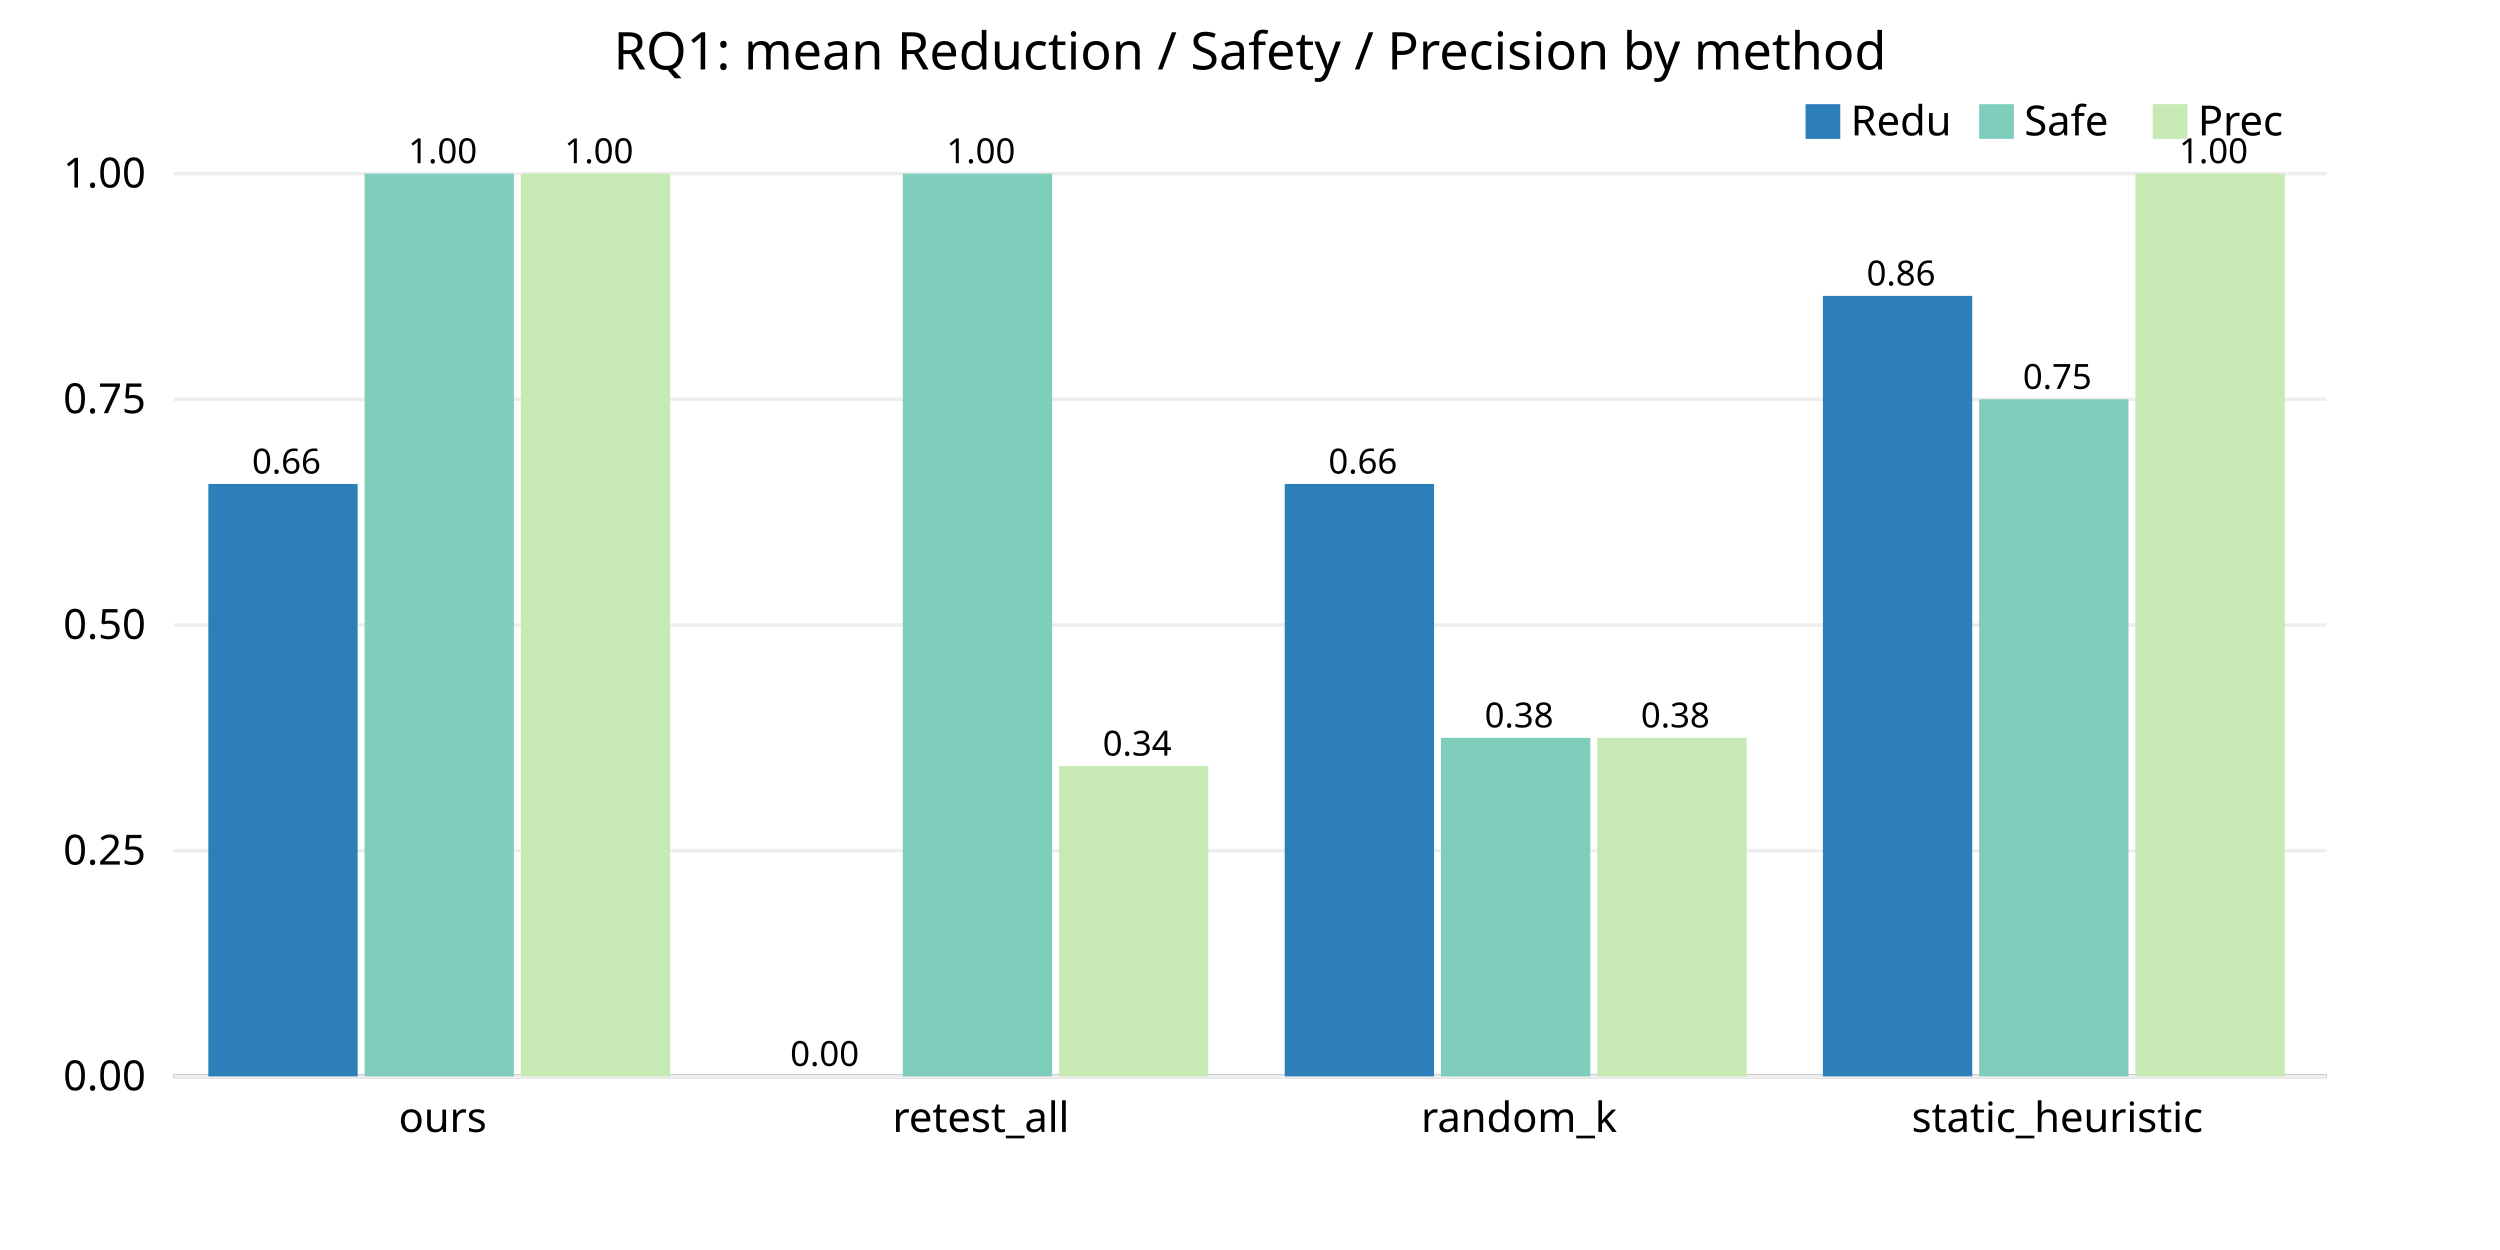
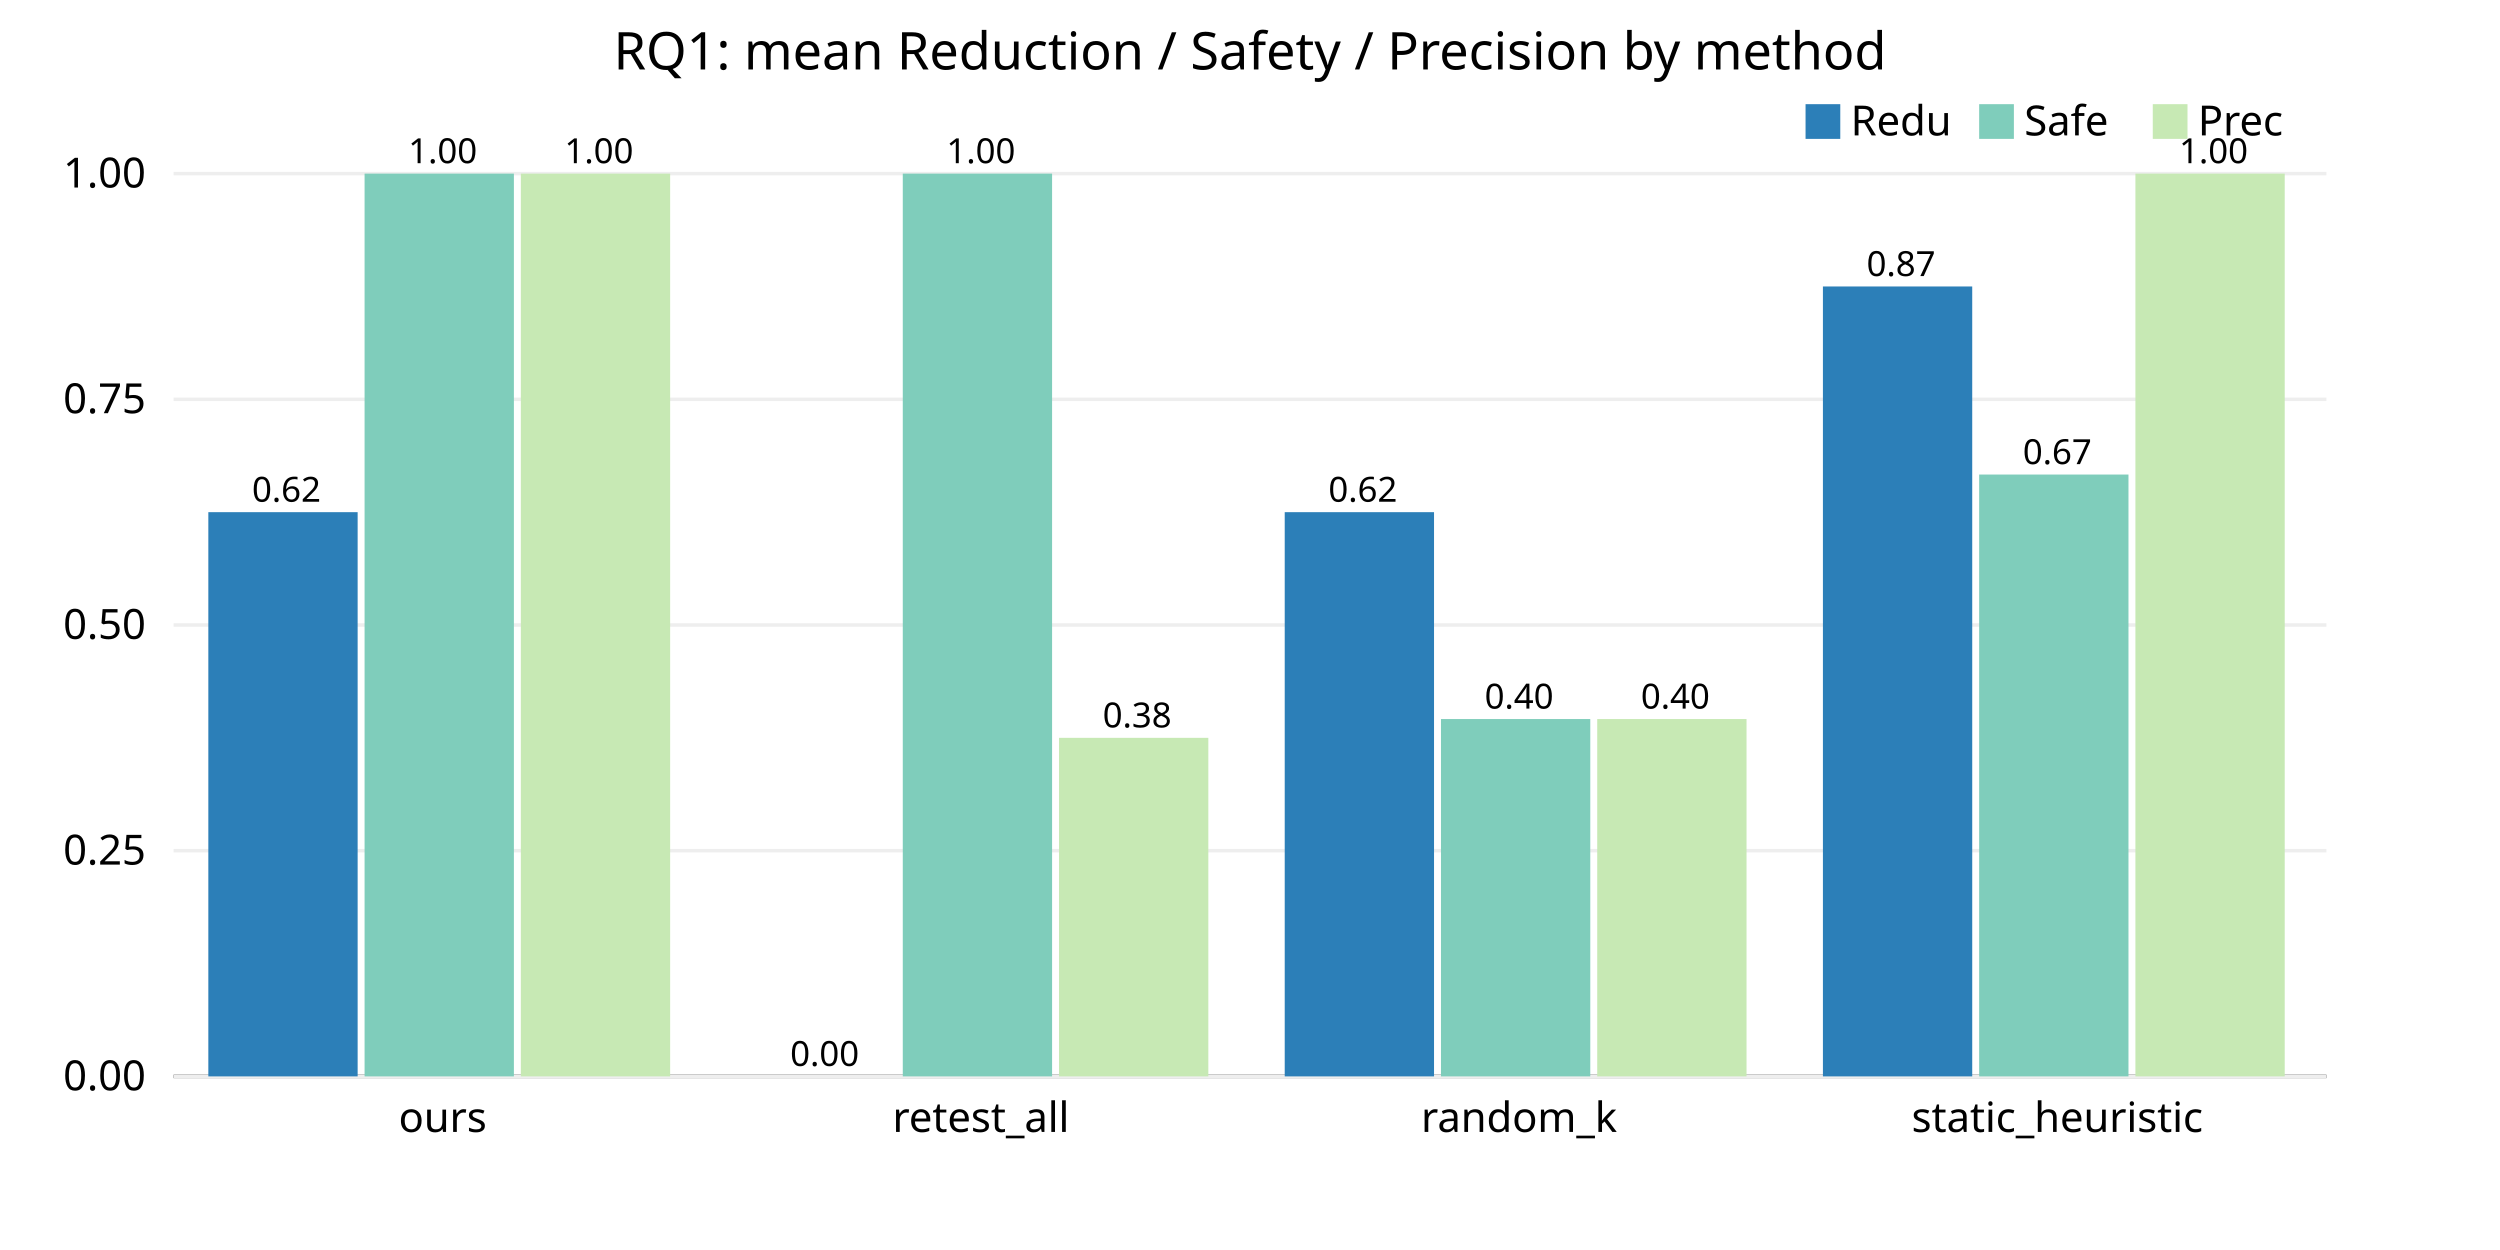
<svg xmlns="http://www.w3.org/2000/svg" width="720" height="360" font-family="sans-serif" font-size="12">
  <rect width="720" height="360" fill="white" />
  <text x="360" y="20" text-anchor="middle" font-size="15">RQ1: mean Reduction / Safety / Precision by method</text>
  <line x1="50" y1="310" x2="670" y2="310" stroke="#333" />
  <line x1="50" y1="310" x2="670" y2="310" stroke="#eee" />
  <text x="42" y="314" text-anchor="end">0.00</text>
  <line x1="50" y1="245" x2="670" y2="245" stroke="#eee" />
  <text x="42" y="249" text-anchor="end">0.25</text>
  <line x1="50" y1="180" x2="670" y2="180" stroke="#eee" />
  <text x="42" y="184" text-anchor="end">0.50</text>
  <line x1="50" y1="115" x2="670" y2="115" stroke="#eee" />
  <text x="42" y="119" text-anchor="end">0.75</text>
  <line x1="50" y1="50" x2="670" y2="50" stroke="#eee" />
  <text x="42" y="54" text-anchor="end">1.00</text>
-   <rect x="60" y="139.38" width="43" height="170.62" fill="#2c7fb8" />
-   <text x="82.5" y="136.38" text-anchor="middle" font-size="10">0.66</text>
+   <rect x="60" y="147.503" width="43" height="162.497" fill="#2c7fb8" />
+   <text x="82.5" y="144.503" text-anchor="middle" font-size="10">0.62</text>
  <rect x="105" y="50" width="43" height="260" fill="#7fcdbb" />
  <text x="127.5" y="47" text-anchor="middle" font-size="10">1.00</text>
  <rect x="150" y="50" width="43" height="260" fill="#c7e9b4" />
  <text x="172.5" y="47" text-anchor="middle" font-size="10">1.00</text>
  <text x="127.5" y="326" text-anchor="middle">ours</text>
  <rect x="215" y="310" width="43" height="0" fill="#2c7fb8" />
  <text x="237.5" y="307" text-anchor="middle" font-size="10">0.00</text>
  <rect x="260" y="50" width="43" height="260" fill="#7fcdbb" />
  <text x="282.5" y="47" text-anchor="middle" font-size="10">1.00</text>
-   <rect x="305" y="220.62" width="43" height="89.38" fill="#c7e9b4" />
-   <text x="327.5" y="217.62" text-anchor="middle" font-size="10">0.34</text>
+   <rect x="305" y="212.497" width="43" height="97.503" fill="#c7e9b4" />
+   <text x="327.5" y="209.497" text-anchor="middle" font-size="10">0.38</text>
  <text x="282.5" y="326" text-anchor="middle">retest_all</text>
-   <rect x="370" y="139.38" width="43" height="170.62" fill="#2c7fb8" />
-   <text x="392.5" y="136.38" text-anchor="middle" font-size="10">0.66</text>
-   <rect x="415" y="212.5" width="43" height="97.5" fill="#7fcdbb" />
-   <text x="437.5" y="209.5" text-anchor="middle" font-size="10">0.38</text>
-   <rect x="460" y="212.5" width="43" height="97.5" fill="#c7e9b4" />
-   <text x="482.5" y="209.5" text-anchor="middle" font-size="10">0.38</text>
+   <rect x="370" y="147.503" width="43" height="162.497" fill="#2c7fb8" />
+   <text x="392.5" y="144.503" text-anchor="middle" font-size="10">0.62</text>
+   <rect x="415" y="207.083" width="43" height="102.917" fill="#7fcdbb" />
+   <text x="437.5" y="204.083" text-anchor="middle" font-size="10">0.40</text>
+   <rect x="460" y="207.083" width="43" height="102.917" fill="#c7e9b4" />
+   <text x="482.5" y="204.083" text-anchor="middle" font-size="10">0.40</text>
  <text x="437.5" y="326" text-anchor="middle">random_k</text>
-   <rect x="525" y="85.214" width="43" height="224.786" fill="#2c7fb8" />
-   <text x="547.5" y="82.214" text-anchor="middle" font-size="10">0.86</text>
-   <rect x="570" y="115" width="43" height="195" fill="#7fcdbb" />
-   <text x="592.5" y="112" text-anchor="middle" font-size="10">0.75</text>
+   <rect x="525" y="82.504" width="43" height="227.496" fill="#2c7fb8" />
+   <text x="547.5" y="79.504" text-anchor="middle" font-size="10">0.87</text>
+   <rect x="570" y="136.667" width="43" height="173.333" fill="#7fcdbb" />
+   <text x="592.5" y="133.667" text-anchor="middle" font-size="10">0.67</text>
  <rect x="615" y="50" width="43" height="260" fill="#c7e9b4" />
  <text x="637.5" y="47" text-anchor="middle" font-size="10">1.00</text>
  <text x="592.5" y="326" text-anchor="middle">static_heuristic</text>
  <rect x="520" y="30" width="10" height="10" fill="#2c7fb8" />
  <text x="533" y="39">Redu</text>
  <rect x="570" y="30" width="10" height="10" fill="#7fcdbb" />
  <text x="583" y="39">Safe</text>
  <rect x="620" y="30" width="10" height="10" fill="#c7e9b4" />
  <text x="633" y="39">Prec</text>
</svg>
